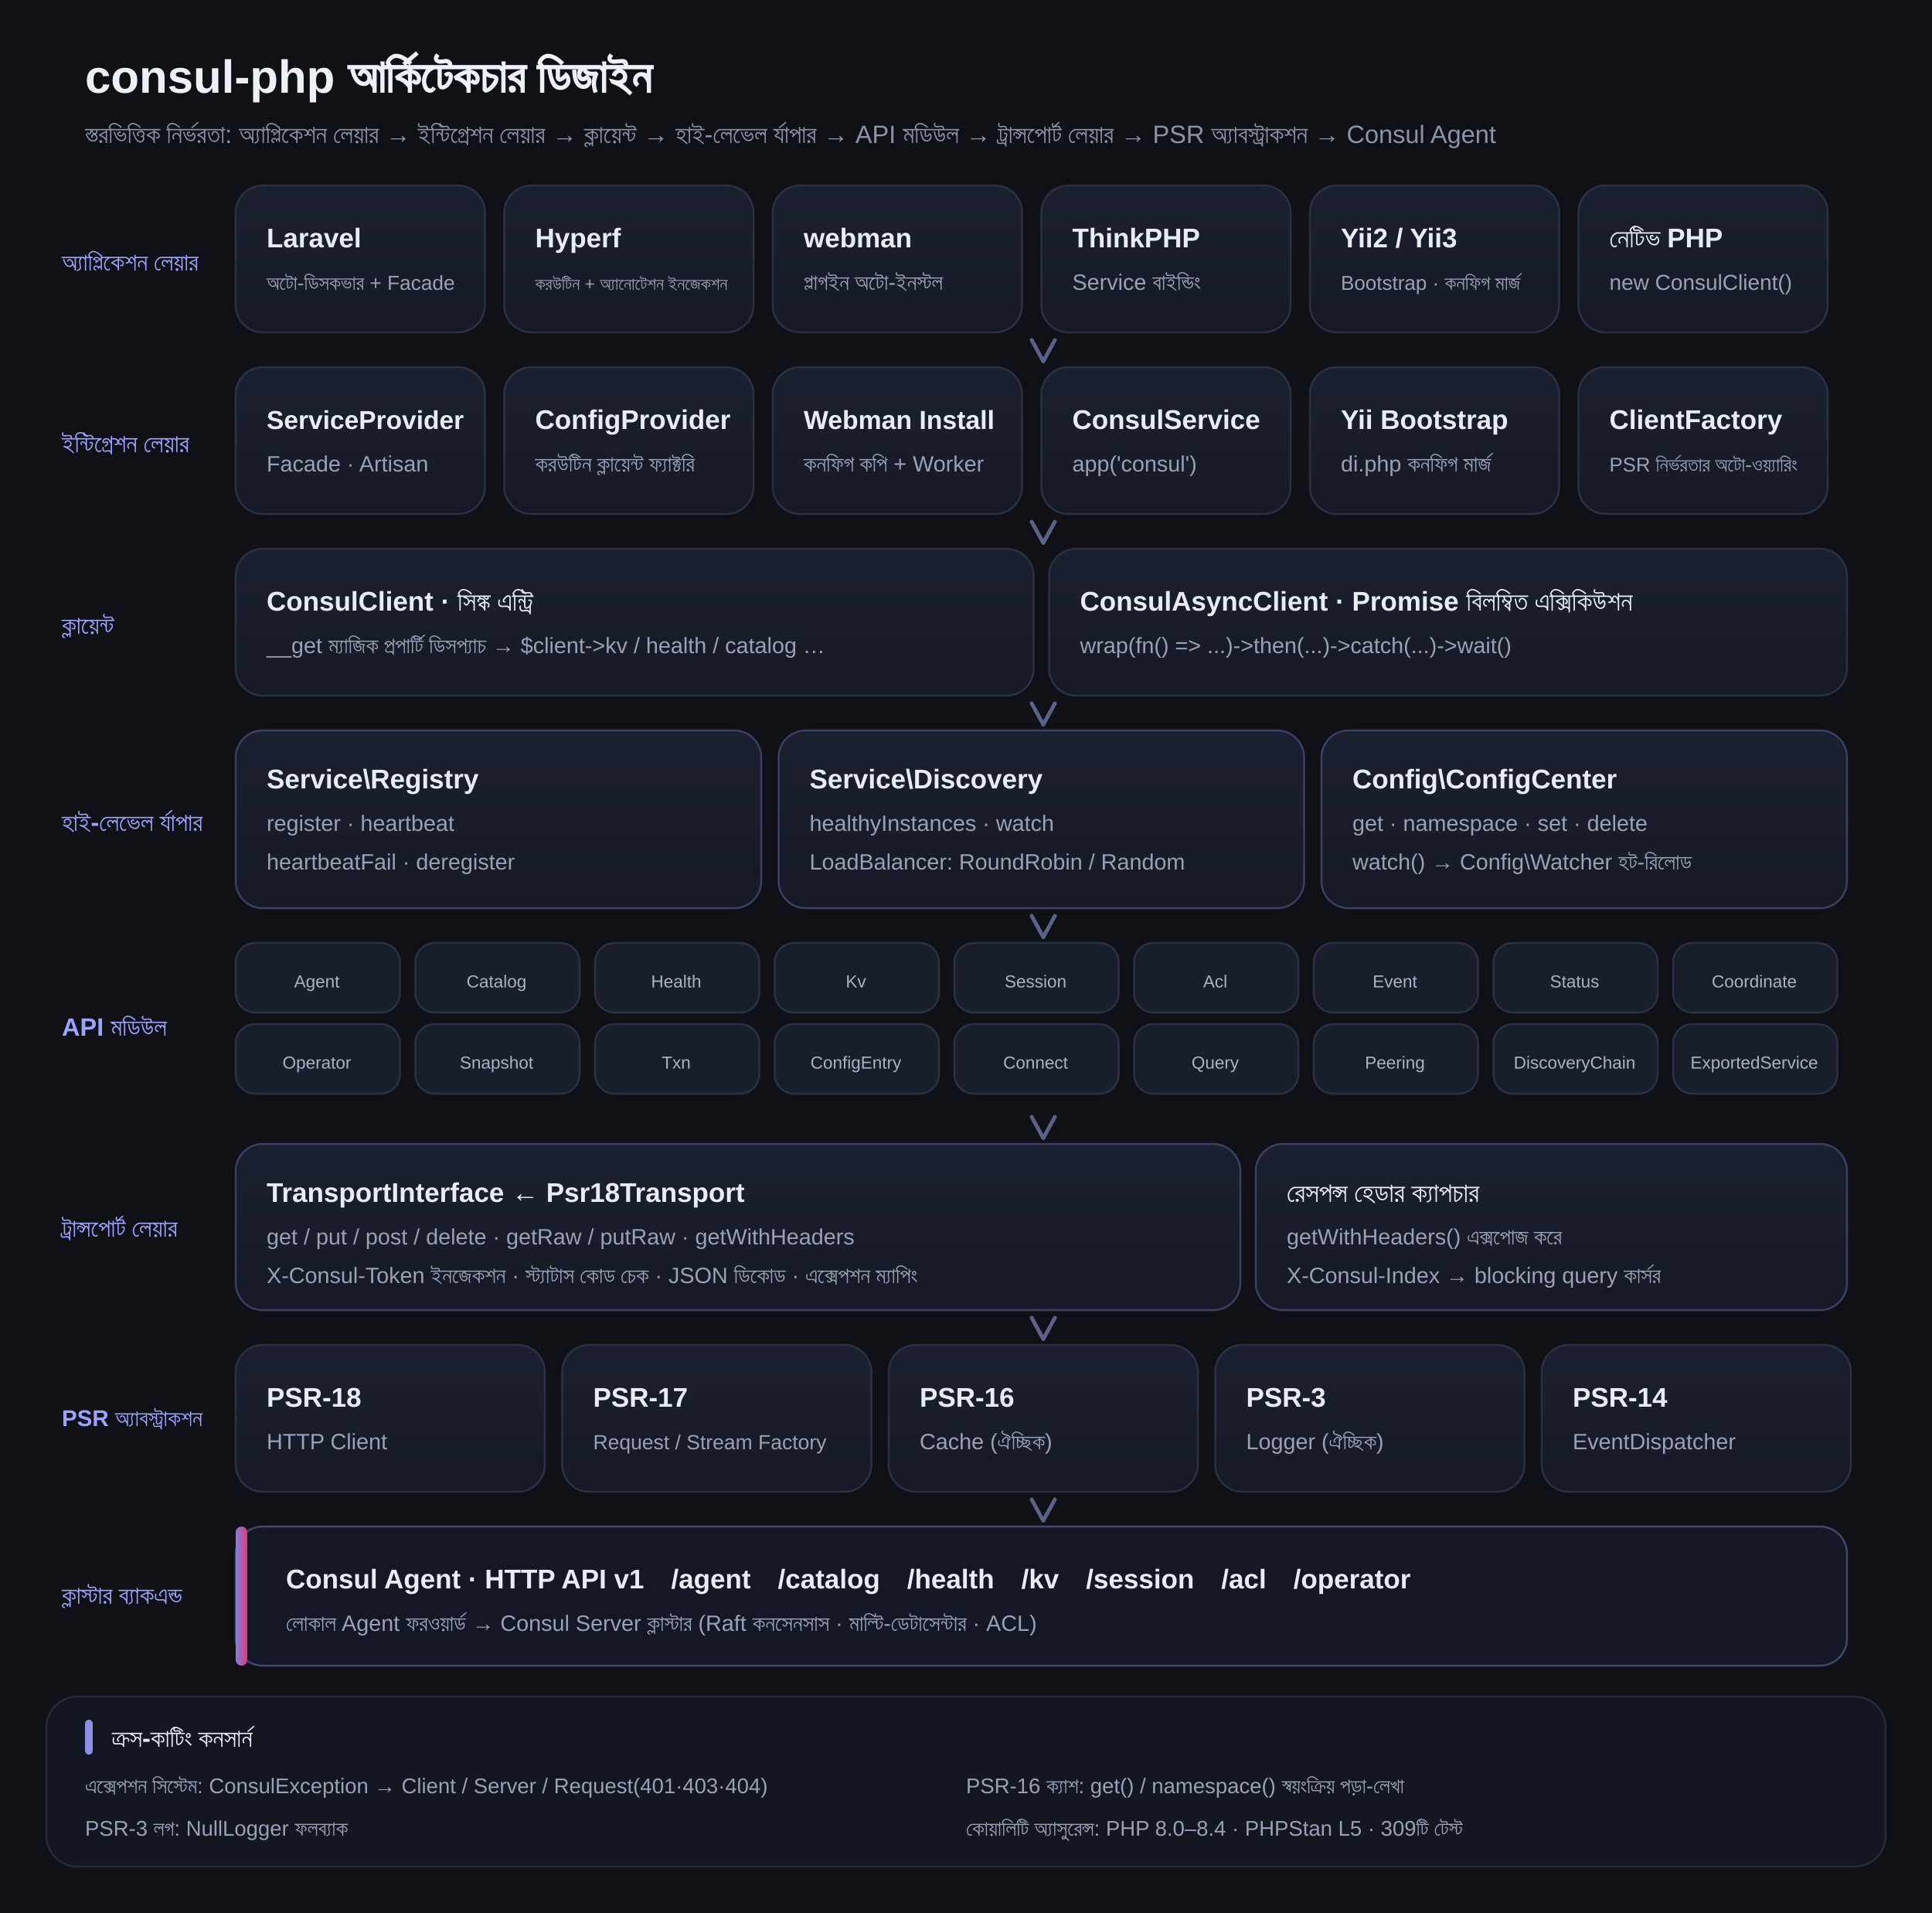
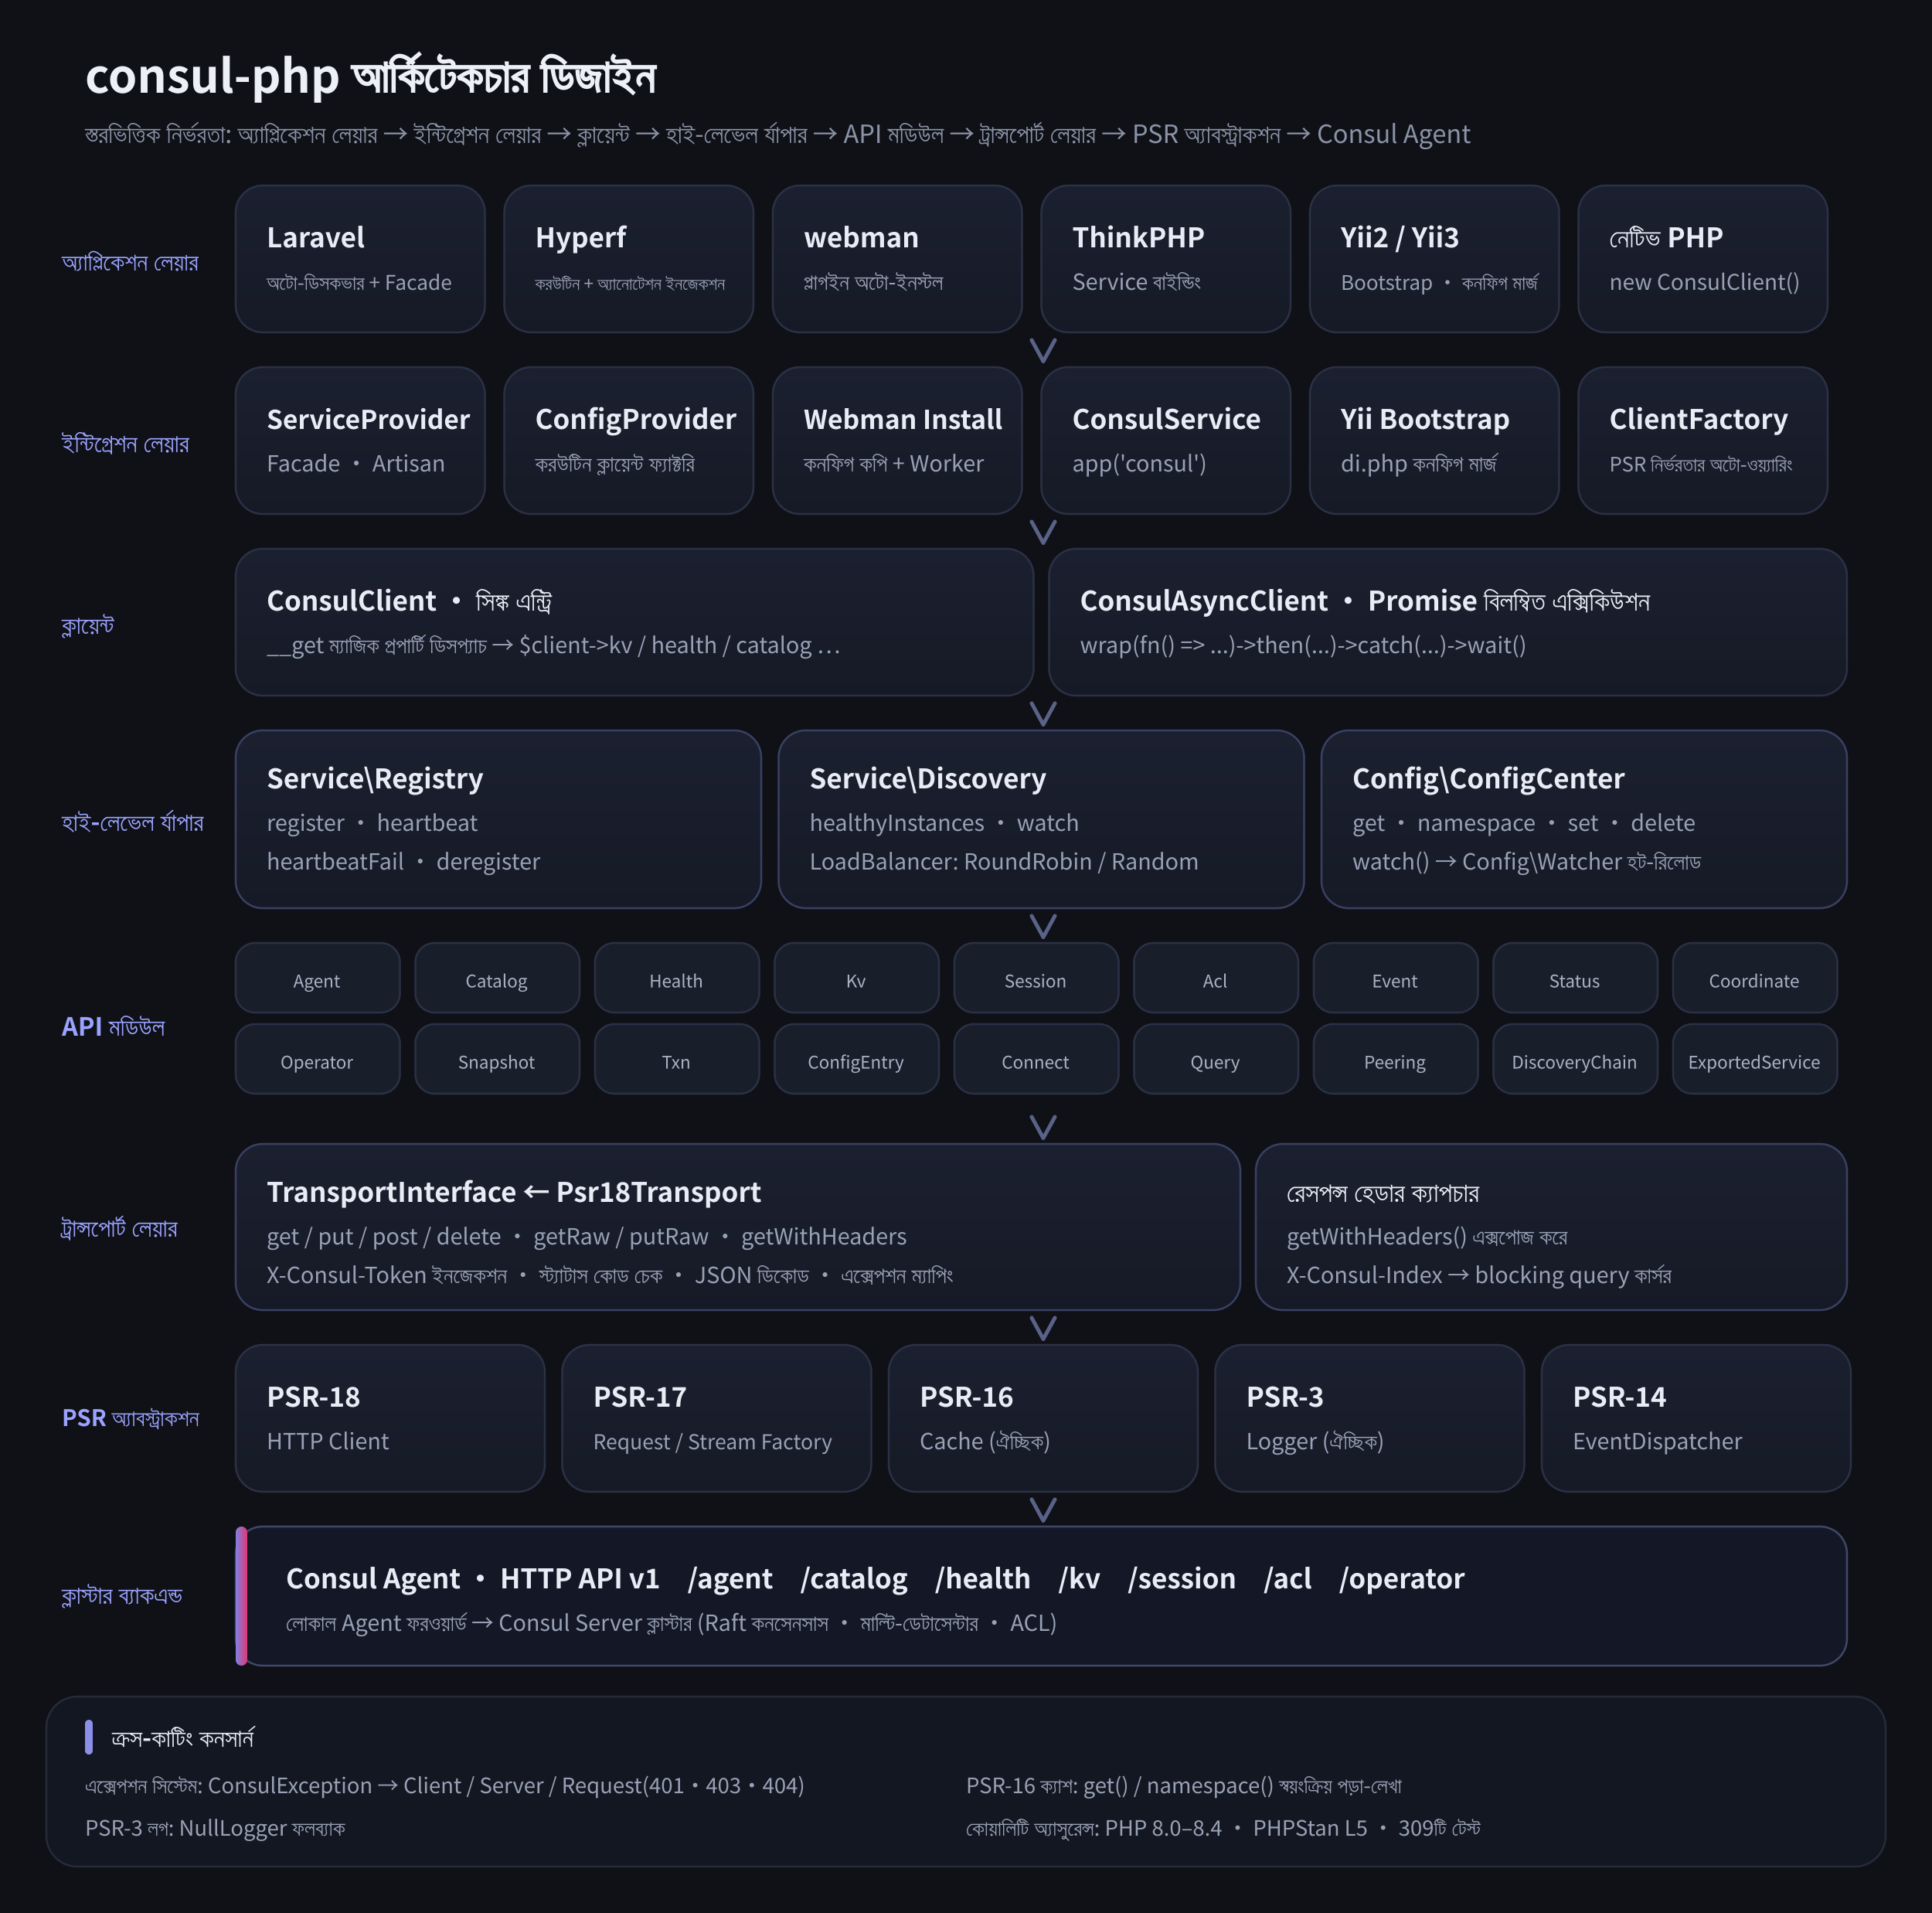
<svg xmlns="http://www.w3.org/2000/svg" width="1000" height="990" viewBox="0 0 1000 990" role="img" aria-label="consul-php আর্কিটেকচার ডিজাইন চিত্র">
  <style>
-     .t { font-family: -apple-system, BlinkMacSystemFont, "Segoe UI", "Helvetica Neue", Arial, "DejaVu Sans", "Noto Sans SC", "PingFang SC", "Microsoft YaHei", sans-serif; }
+     .t { font-family: "Noto Sans SC", "Noto Sans CJK SC", "Noto Sans", "DejaVu Sans", "Liberation Sans", sans-serif; }
    .h1 { font-size: 24px; font-weight: 700; fill: #EDF0F7; }
    .sub { font-size: 13px; fill: #8B93A7; }
    .gutter { font-size: 13px; font-weight: 600; fill: #9BA3FF; }
    .ct { font-size: 14px; font-weight: 600; fill: #E8ECF5; }
    .cs { font-size: 11.5px; fill: #98A1B5; }
    .mini { font-size: 10.5px; fill: #A9B2C3; }
    .mini-mod { font-size: 9px; fill: #A9B2C3; }
    .band { font-size: 13px; font-weight: 600; fill: #E8ECF5; }
    .bands { font-size: 11px; fill: #98A1B5; }
  </style>
  <defs>
    <linearGradient id="card" x1="0" y1="0" x2="0" y2="1">
      <stop offset="0" stop-color="#1B2030" />
      <stop offset="1" stop-color="#161A26" />
    </linearGradient>
    <linearGradient id="accent" x1="0" y1="0" x2="1" y2="0">
      <stop offset="0" stop-color="#7E83E6" />
      <stop offset="1" stop-color="#E03875" />
    </linearGradient>
  </defs>
  <rect width="1000" height="990" fill="#0F1117" />
  <g class="t">
    <text class="h1" x="44" y="48">consul-php আর্কিটেকচার ডিজাইন</text>
    <text class="sub" x="44" y="74">স্তরভিত্তিক নির্ভরতা: অ্যাপ্লিকেশন লেয়ার → ইন্টিগ্রেশন লেয়ার → ক্লায়েন্ট → হাই-লেভেল র্যাপার → API মডিউল → ট্রান্সপোর্ট লেয়ার → PSR অ্যাবস্ট্রাকশন → Consul Agent</text>
    <text class="gutter" x="32" y="140" style="font-size:12.7px">অ্যাপ্লিকেশন লেয়ার</text>
    <rect x="122" y="96" width="129" height="76" rx="14" fill="url(#card)" stroke="#2B3145" />
    <text class="ct" x="138" y="128">Laravel</text>
    <text class="cs" x="138" y="150" style="font-size:10.5px">অটো-ডিসকভার + Facade</text>
    <rect x="261" y="96" width="129" height="76" rx="14" fill="url(#card)" stroke="#2B3145" />
    <text class="ct" x="277" y="128">Hyperf</text>
    <text class="cs" x="277" y="150" style="font-size:9.1px">করউটিন + অ্যানোটেশন ইনজেকশন</text>
    <rect x="400" y="96" width="129" height="76" rx="14" fill="url(#card)" stroke="#2B3145" />
    <text class="ct" x="416" y="128">webman</text>
    <text class="cs" x="416" y="150">প্লাগইন অটো-ইনস্টল</text>
    <rect x="539" y="96" width="129" height="76" rx="14" fill="url(#card)" stroke="#2B3145" />
    <text class="ct" x="555" y="128">ThinkPHP</text>
    <text class="cs" x="555" y="150">Service বাইন্ডিং</text>
    <rect x="678" y="96" width="129" height="76" rx="14" fill="url(#card)" stroke="#2B3145" />
    <text class="ct" x="694" y="128">Yii2 / Yii3</text>
    <text class="cs" x="694" y="150" style="font-size:10.4px">Bootstrap · কনফিগ মার্জ</text>
    <rect x="817" y="96" width="129" height="76" rx="14" fill="url(#card)" stroke="#2B3145" />
    <text class="ct" x="833" y="128">নেটিভ PHP</text>
    <text class="cs" x="833" y="150" style="font-size:11.2px">new ConsulClient()</text>
    <path d="M534 176 L540 187 L546 176" fill="none" stroke="#5A6288" stroke-width="2" stroke-linecap="round" stroke-linejoin="round" />
    <text class="gutter" x="32" y="234">ইন্টিগ্রেশন লেয়ার</text>
    <rect x="122" y="190" width="129" height="76" rx="14" fill="url(#card)" stroke="#2B3145" />
    <text class="ct" x="138" y="222" style="font-size:13.4px">ServiceProvider</text>
    <text class="cs" x="138" y="244">Facade · Artisan</text>
    <rect x="261" y="190" width="129" height="76" rx="14" fill="url(#card)" stroke="#2B3145" />
    <text class="ct" x="277" y="222">ConfigProvider</text>
    <text class="cs" x="277" y="244">করউটিন ক্লায়েন্ট ফ্যাক্টরি</text>
    <rect x="400" y="190" width="129" height="76" rx="14" fill="url(#card)" stroke="#2B3145" />
    <text class="ct" x="416" y="222" style="font-size:13.5px">Webman Install</text>
    <text class="cs" x="416" y="244">কনফিগ কপি + Worker</text>
    <rect x="539" y="190" width="129" height="76" rx="14" fill="url(#card)" stroke="#2B3145" />
    <text class="ct" x="555" y="222">ConsulService</text>
    <text class="cs" x="555" y="244">app('consul')</text>
    <rect x="678" y="190" width="129" height="76" rx="14" fill="url(#card)" stroke="#2B3145" />
    <text class="ct" x="694" y="222">Yii Bootstrap</text>
    <text class="cs" x="694" y="244">di.php কনফিগ মার্জ</text>
    <rect x="817" y="190" width="129" height="76" rx="14" fill="url(#card)" stroke="#2B3145" />
    <text class="ct" x="833" y="222">ClientFactory</text>
    <text class="cs" x="833" y="244" style="font-size:10.3px">PSR নির্ভরতার অটো-ওয়্যারিং</text>
    <path d="M534 270 L540 281 L546 270" fill="none" stroke="#5A6288" stroke-width="2" stroke-linecap="round" stroke-linejoin="round" />
    <text class="gutter" x="32" y="328">ক্লায়েন্ট</text>
    <rect x="122" y="284" width="413" height="76" rx="14" fill="url(#card)" stroke="#2B3145" />
    <text class="ct" x="138" y="316">ConsulClient · সিঙ্ক এন্ট্রি</text>
    <text class="cs" x="138" y="338">__get ম্যাজিক প্রপার্টি ডিসপ্যাচ → $client-&gt;kv / health / catalog …</text>
    <rect x="543" y="284" width="413" height="76" rx="14" fill="url(#card)" stroke="#2B3145" />
    <text class="ct" x="559" y="316">ConsulAsyncClient · Promise বিলম্বিত এক্সিকিউশন</text>
    <text class="cs" x="559" y="338">wrap(fn() =&gt; ...)-&gt;then(...)-&gt;catch(...)-&gt;wait()</text>
    <path d="M534 364 L540 375 L546 364" fill="none" stroke="#5A6288" stroke-width="2" stroke-linecap="round" stroke-linejoin="round" />
    <text class="gutter" x="32" y="430">হাই-লেভেল র্যাপার</text>
    <rect x="122" y="378" width="272" height="92" rx="14" fill="url(#card)" stroke="#3A4064" />
    <text class="ct" x="138" y="408">Service\Registry</text>
    <text class="cs" x="138" y="430">register · heartbeat</text>
    <text class="cs" x="138" y="450">heartbeatFail · deregister</text>
    <rect x="403" y="378" width="272" height="92" rx="14" fill="url(#card)" stroke="#3A4064" />
    <text class="ct" x="419" y="408">Service\Discovery</text>
    <text class="cs" x="419" y="430">healthyInstances · watch</text>
    <text class="cs" x="419" y="450">LoadBalancer: RoundRobin / Random</text>
    <rect x="684" y="378" width="272" height="92" rx="14" fill="url(#card)" stroke="#3A4064" />
    <text class="ct" x="700" y="408">Config\ConfigCenter</text>
    <text class="cs" x="700" y="430">get · namespace · set · delete</text>
    <text class="cs" x="700" y="450">watch() → Config\Watcher হট-রিলোড</text>
    <path d="M534 474 L540 485 L546 474" fill="none" stroke="#5A6288" stroke-width="2" stroke-linecap="round" stroke-linejoin="round" />
    <text class="gutter" x="32" y="536">API মডিউল</text>
    <rect x="122" y="488" width="85" height="36" rx="10" fill="#191E2B" stroke="#2B3145" />
    <text class="mini-mod" x="164" y="511" text-anchor="middle">Agent</text>
    <rect x="215" y="488" width="85" height="36" rx="10" fill="#191E2B" stroke="#2B3145" />
    <text class="mini-mod" x="257" y="511" text-anchor="middle">Catalog</text>
    <rect x="308" y="488" width="85" height="36" rx="10" fill="#191E2B" stroke="#2B3145" />
    <text class="mini-mod" x="350" y="511" text-anchor="middle">Health</text>
    <rect x="401" y="488" width="85" height="36" rx="10" fill="#191E2B" stroke="#2B3145" />
    <text class="mini-mod" x="443" y="511" text-anchor="middle">Kv</text>
    <rect x="494" y="488" width="85" height="36" rx="10" fill="#191E2B" stroke="#2B3145" />
    <text class="mini-mod" x="536" y="511" text-anchor="middle">Session</text>
    <rect x="587" y="488" width="85" height="36" rx="10" fill="#191E2B" stroke="#2B3145" />
    <text class="mini-mod" x="629" y="511" text-anchor="middle">Acl</text>
    <rect x="680" y="488" width="85" height="36" rx="10" fill="#191E2B" stroke="#2B3145" />
    <text class="mini-mod" x="722" y="511" text-anchor="middle">Event</text>
    <rect x="773" y="488" width="85" height="36" rx="10" fill="#191E2B" stroke="#2B3145" />
    <text class="mini-mod" x="815" y="511" text-anchor="middle">Status</text>
    <rect x="866" y="488" width="85" height="36" rx="10" fill="#191E2B" stroke="#2B3145" />
    <text class="mini-mod" x="908" y="511" text-anchor="middle">Coordinate</text>
    <rect x="122" y="530" width="85" height="36" rx="10" fill="#191E2B" stroke="#2B3145" />
    <text class="mini-mod" x="164" y="553" text-anchor="middle">Operator</text>
    <rect x="215" y="530" width="85" height="36" rx="10" fill="#191E2B" stroke="#2B3145" />
    <text class="mini-mod" x="257" y="553" text-anchor="middle">Snapshot</text>
    <rect x="308" y="530" width="85" height="36" rx="10" fill="#191E2B" stroke="#2B3145" />
    <text class="mini-mod" x="350" y="553" text-anchor="middle">Txn</text>
    <rect x="401" y="530" width="85" height="36" rx="10" fill="#191E2B" stroke="#2B3145" />
    <text class="mini-mod" x="443" y="553" text-anchor="middle">ConfigEntry</text>
    <rect x="494" y="530" width="85" height="36" rx="10" fill="#191E2B" stroke="#2B3145" />
    <text class="mini-mod" x="536" y="553" text-anchor="middle">Connect</text>
    <rect x="587" y="530" width="85" height="36" rx="10" fill="#191E2B" stroke="#2B3145" />
    <text class="mini-mod" x="629" y="553" text-anchor="middle">Query</text>
    <rect x="680" y="530" width="85" height="36" rx="10" fill="#191E2B" stroke="#2B3145" />
    <text class="mini-mod" x="722" y="553" text-anchor="middle">Peering</text>
    <rect x="773" y="530" width="85" height="36" rx="10" fill="#191E2B" stroke="#2B3145" />
    <text class="mini-mod" x="815" y="553" text-anchor="middle">DiscoveryChain</text>
    <rect x="866" y="530" width="85" height="36" rx="10" fill="#191E2B" stroke="#2B3145" />
    <text class="mini-mod" x="908" y="553" text-anchor="middle">ExportedService</text>
    <path d="M534 578 L540 589 L546 578" fill="none" stroke="#5A6288" stroke-width="2" stroke-linecap="round" stroke-linejoin="round" />
    <text class="gutter" x="32" y="640">ট্রান্সপোর্ট লেয়ার</text>
    <rect x="122" y="592" width="520" height="86" rx="14" fill="url(#card)" stroke="#3A4064" />
    <text class="ct" x="138" y="622">TransportInterface ← Psr18Transport</text>
    <text class="cs" x="138" y="644">get / put / post / delete · getRaw / putRaw · getWithHeaders</text>
    <text class="cs" x="138" y="664">X-Consul-Token ইনজেকশন · স্ট্যাটাস কোড চেক · JSON ডিকোড · এক্সেপশন ম্যাপিং</text>
    <rect x="650" y="592" width="306" height="86" rx="14" fill="url(#card)" stroke="#3A4064" />
    <text class="ct" x="666" y="622">রেসপন্স হেডার ক্যাপচার</text>
    <text class="cs" x="666" y="644">getWithHeaders() এক্সপোজ করে</text>
    <text class="cs" x="666" y="664">X-Consul-Index → blocking query কার্সর</text>
    <path d="M534 682 L540 693 L546 682" fill="none" stroke="#5A6288" stroke-width="2" stroke-linecap="round" stroke-linejoin="round" />
    <text class="gutter" x="32" y="738" style="font-size:11.8px">PSR অ্যাবস্ট্রাকশন</text>
    <rect x="122" y="696" width="160" height="76" rx="14" fill="url(#card)" stroke="#2B3145" />
    <text class="ct" x="138" y="728">PSR-18</text>
    <text class="cs" x="138" y="750">HTTP Client</text>
    <rect x="291" y="696" width="160" height="76" rx="14" fill="url(#card)" stroke="#2B3145" />
    <text class="ct" x="307" y="728">PSR-17</text>
    <text class="cs" x="307" y="750" style="font-size:10.6px">Request / Stream Factory</text>
    <rect x="460" y="696" width="160" height="76" rx="14" fill="url(#card)" stroke="#2B3145" />
    <text class="ct" x="476" y="728">PSR-16</text>
    <text class="cs" x="476" y="750">Cache (ঐচ্ছিক)</text>
    <rect x="629" y="696" width="160" height="76" rx="14" fill="url(#card)" stroke="#2B3145" />
    <text class="ct" x="645" y="728">PSR-3</text>
    <text class="cs" x="645" y="750">Logger (ঐচ্ছিক)</text>
    <rect x="798" y="696" width="160" height="76" rx="14" fill="url(#card)" stroke="#2B3145" />
    <text class="ct" x="814" y="728">PSR-14</text>
    <text class="cs" x="814" y="750">EventDispatcher</text>
    <path d="M534 776 L540 787 L546 776" fill="none" stroke="#5A6288" stroke-width="2" stroke-linecap="round" stroke-linejoin="round" />
    <text class="gutter" x="32" y="830">ক্লাস্টার ব্যাকএন্ড</text>
    <rect x="122" y="790" width="834" height="72" rx="14" fill="#141826" stroke="#41476B" />
    <rect x="122" y="790" width="6" height="72" rx="3" fill="url(#accent)" />
    <text class="ct" x="148" y="822">Consul Agent · HTTP API v1　/agent　/catalog　/health　/kv　/session　/acl　/operator</text>
    <text class="cs" x="148" y="844">লোকাল Agent ফরওয়ার্ড → Consul Server ক্লাস্টার (Raft কনসেনসাস · মাল্টি-ডেটাসেন্টার · ACL)</text>
    <rect x="24" y="878" width="952" height="88" rx="16" fill="#131722" stroke="#262B3A" />
    <rect x="44" y="890" width="4" height="18" rx="2" fill="#8B8FE8" />
    <text class="band" x="58" y="904">ক্রস-কাটিং কনসার্ন</text>
    <text class="bands" x="44" y="928">এক্সেপশন সিস্টেম: ConsulException → Client / Server / Request(401·403·404)</text>
    <text class="bands" x="500" y="928">PSR-16 ক্যাশ: get() / namespace() স্বয়ংক্রিয় পড়া-লেখা</text>
    <text class="bands" x="44" y="950">PSR-3 লগ: NullLogger ফলব্যাক</text>
    <text class="bands" x="500" y="950">কোয়ালিটি অ্যাসুরেন্স: PHP 8.0–8.4 · PHPStan L5 · 309টি টেস্ট</text>
  </g>
</svg>
